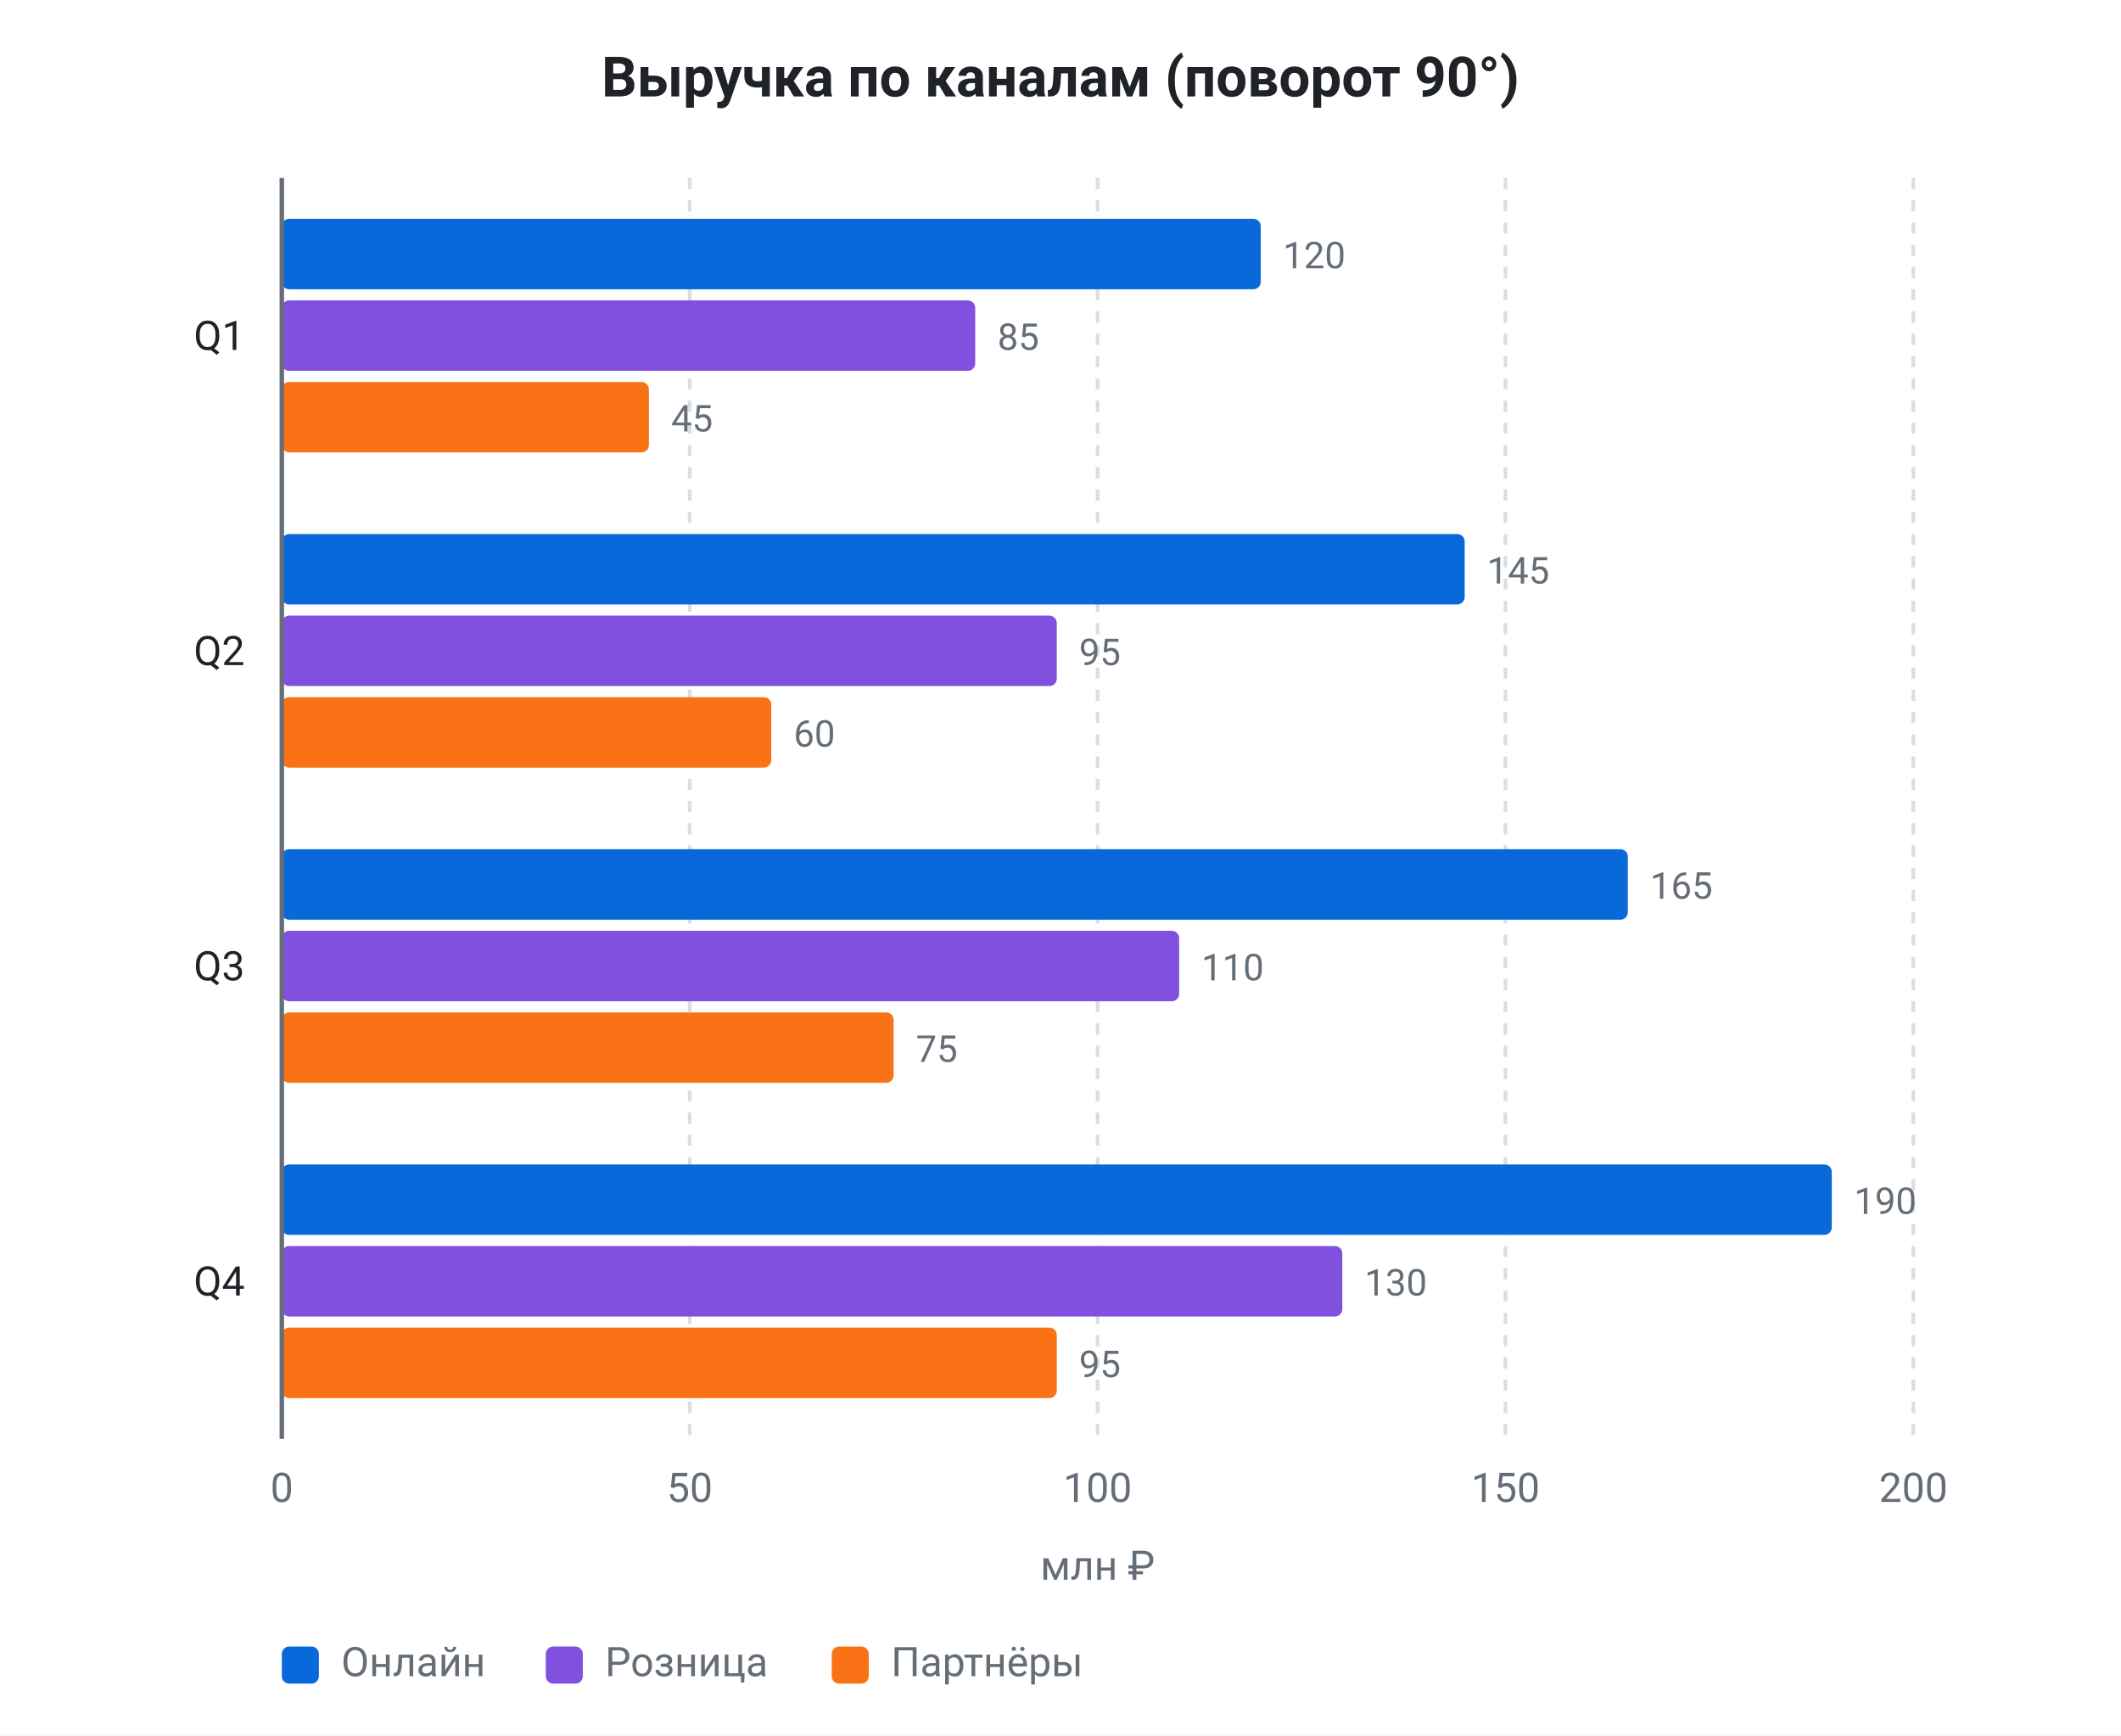
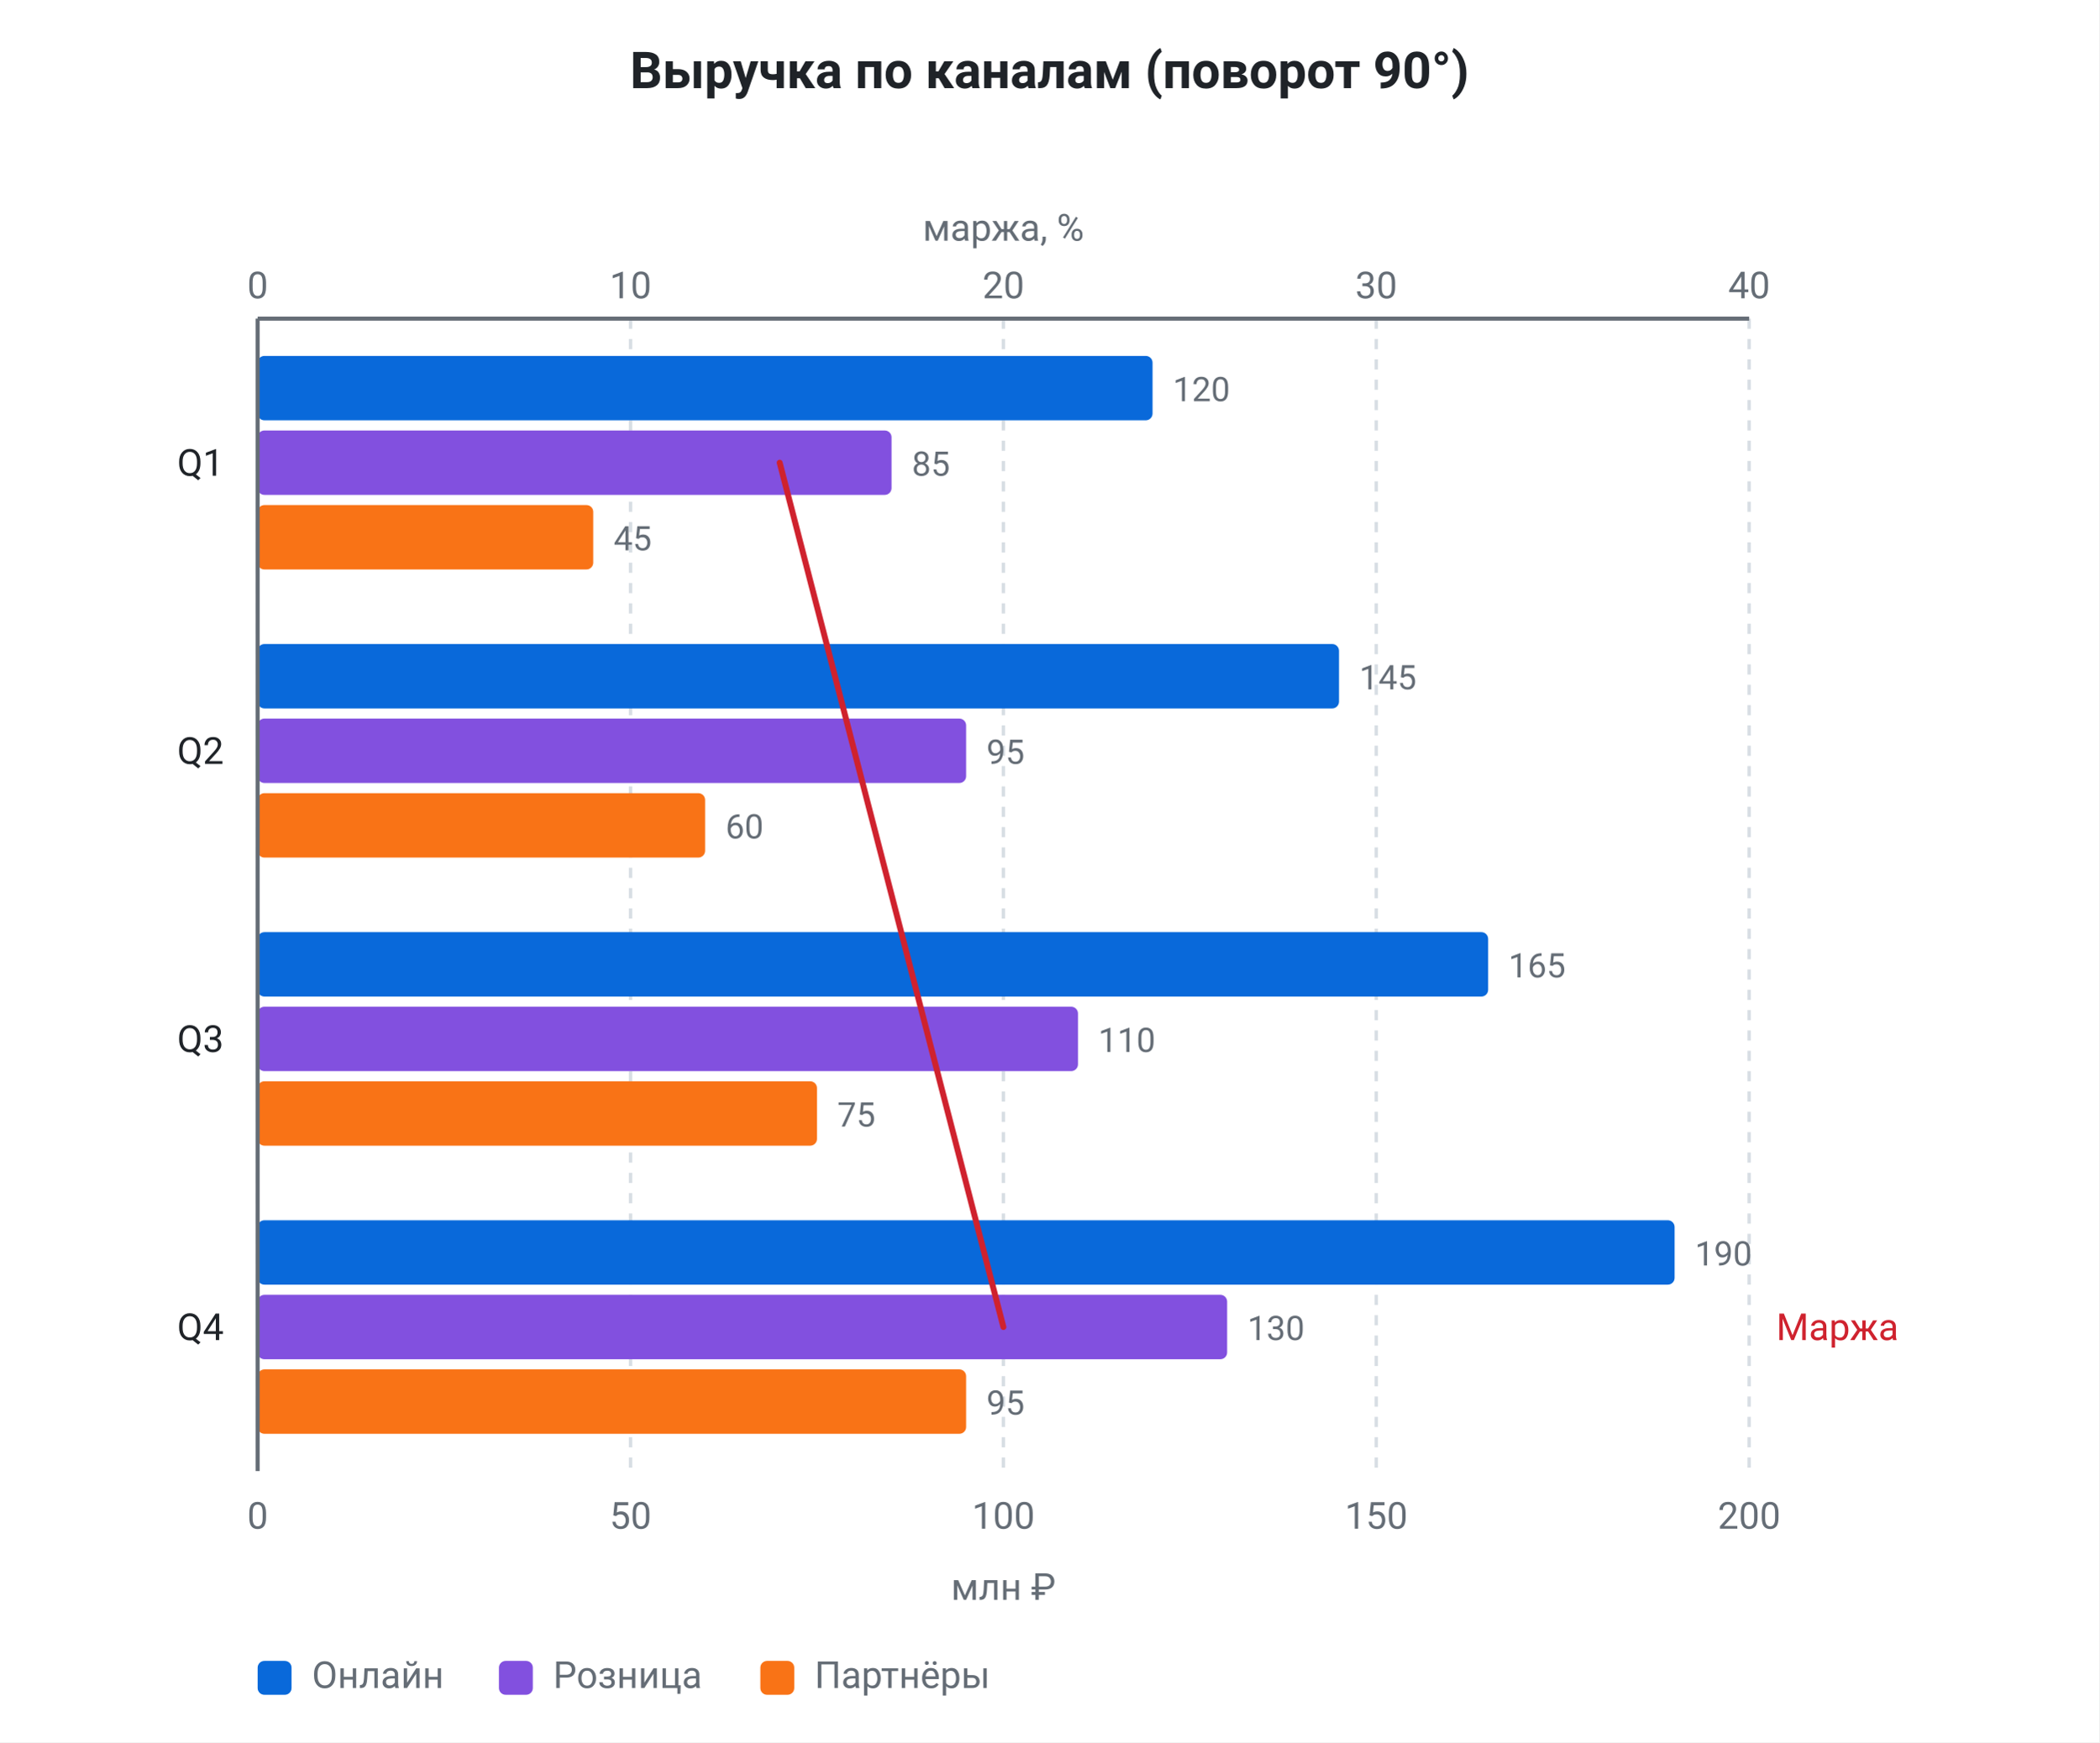
- <svg xmlns="http://www.w3.org/2000/svg" viewBox="0 0 572 468" width="572" height="468" role="img" font-family="system-ui, -apple-system, &quot;Segoe UI&quot;, Roboto, sans-serif">
-   <rect data-bg="canvas" x="0" y="0" width="572" height="468" fill="#ffffff" />
-   <text x="286" y="26" fill="#1f2328" font-size="15" text-anchor="middle" font-weight="600">Выручка по каналам (поворот 90°)</text>
-   <line x1="76" y1="48" x2="76" y2="388" stroke="#d8dee4" stroke-width="1" stroke-dasharray="3 3" />
-   <text x="76" y="405" fill="#656d76" font-size="11" text-anchor="middle">0</text>
-   <line x1="186" y1="48" x2="186" y2="388" stroke="#d8dee4" stroke-width="1" stroke-dasharray="3 3" />
-   <text x="186" y="405" fill="#656d76" font-size="11" text-anchor="middle">50</text>
-   <line x1="296" y1="48" x2="296" y2="388" stroke="#d8dee4" stroke-width="1" stroke-dasharray="3 3" />
-   <text x="296" y="405" fill="#656d76" font-size="11" text-anchor="middle">100</text>
-   <line x1="406" y1="48" x2="406" y2="388" stroke="#d8dee4" stroke-width="1" stroke-dasharray="3 3" />
-   <text x="406" y="405" fill="#656d76" font-size="11" text-anchor="middle">150</text>
-   <line x1="516" y1="48" x2="516" y2="388" stroke="#d8dee4" stroke-width="1" stroke-dasharray="3 3" />
-   <text x="516" y="405" fill="#656d76" font-size="11" text-anchor="middle">200</text>
-   <text x="296" y="426" fill="#656d76" font-size="11" text-anchor="middle">млн ₽</text>
-   <text x="66" y="94.35" fill="#1f2328" font-size="11" text-anchor="end">Q1</text>
-   <rect x="76" y="59" width="264" height="19" fill="#0969da" rx="2" data-bar="0-0" />
-   <text x="346" y="72.35" fill="#656d76" font-size="10" text-anchor="start">120</text>
-   <rect x="76" y="81" width="187" height="19" fill="#8250df" rx="2" data-bar="0-1" />
-   <text x="269" y="94.35" fill="#656d76" font-size="10" text-anchor="start">85</text>
-   <rect x="76" y="103" width="99" height="19" fill="#f97316" rx="2" data-bar="0-2" />
-   <text x="181" y="116.35" fill="#656d76" font-size="10" text-anchor="start">45</text>
-   <text x="66" y="179.35" fill="#1f2328" font-size="11" text-anchor="end">Q2</text>
-   <rect x="76" y="144" width="319" height="19" fill="#0969da" rx="2" data-bar="1-0" />
-   <text x="401" y="157.35" fill="#656d76" font-size="10" text-anchor="start">145</text>
-   <rect x="76" y="166" width="209" height="19" fill="#8250df" rx="2" data-bar="1-1" />
-   <text x="291" y="179.35" fill="#656d76" font-size="10" text-anchor="start">95</text>
-   <rect x="76" y="188" width="132" height="19" fill="#f97316" rx="2" data-bar="1-2" />
-   <text x="214" y="201.35" fill="#656d76" font-size="10" text-anchor="start">60</text>
-   <text x="66" y="264.35" fill="#1f2328" font-size="11" text-anchor="end">Q3</text>
-   <rect x="76" y="229" width="363" height="19" fill="#0969da" rx="2" data-bar="2-0" />
-   <text x="445" y="242.35" fill="#656d76" font-size="10" text-anchor="start">165</text>
-   <rect x="76" y="251" width="242" height="19" fill="#8250df" rx="2" data-bar="2-1" />
-   <text x="324" y="264.35" fill="#656d76" font-size="10" text-anchor="start">110</text>
-   <rect x="76" y="273" width="165" height="19" fill="#f97316" rx="2" data-bar="2-2" />
-   <text x="247" y="286.35" fill="#656d76" font-size="10" text-anchor="start">75</text>
-   <text x="66" y="349.35" fill="#1f2328" font-size="11" text-anchor="end">Q4</text>
-   <rect x="76" y="314" width="418" height="19" fill="#0969da" rx="2" data-bar="3-0" />
-   <text x="500" y="327.35" fill="#656d76" font-size="10" text-anchor="start">190</text>
-   <rect x="76" y="336" width="286" height="19" fill="#8250df" rx="2" data-bar="3-1" />
-   <text x="368" y="349.35" fill="#656d76" font-size="10" text-anchor="start">130</text>
-   <rect x="76" y="358" width="209" height="19" fill="#f97316" rx="2" data-bar="3-2" />
-   <text x="291" y="371.35" fill="#656d76" font-size="10" text-anchor="start">95</text>
-   <line x1="76" y1="48" x2="76" y2="388" stroke="#656d76" stroke-width="1.2" />
-   <rect x="76" y="444" width="10" height="10" fill="#0969da" rx="2" />
-   <text x="92" y="452" fill="#656d76" font-size="11" text-anchor="start">Онлайн</text>
-   <rect x="147.18" y="444" width="10" height="10" fill="#8250df" rx="2" />
-   <text x="163.18" y="452" fill="#656d76" font-size="11" text-anchor="start">Розница</text>
-   <rect x="224.3" y="444" width="10" height="10" fill="#f97316" rx="2" />
-   <text x="240.3" y="452" fill="#656d76" font-size="11" text-anchor="start">Партнёры</text>
+ <svg xmlns="http://www.w3.org/2000/svg" viewBox="0 0 619.24 514" width="619.24" height="514" role="img" font-family="system-ui, -apple-system, &quot;Segoe UI&quot;, Roboto, sans-serif">
+   <rect data-bg="canvas" x="0" y="0" width="619.24" height="514" fill="#ffffff" />
+   <text x="309.62" y="26" fill="#1f2328" font-size="15" text-anchor="middle" font-weight="600">Выручка по каналам (поворот 90°)</text>
+   <line x1="76" y1="94" x2="76" y2="434" stroke="#d8dee4" stroke-width="1" stroke-dasharray="3 3" />
+   <text x="76" y="451" fill="#656d76" font-size="11" text-anchor="middle">0</text>
+   <line x1="186" y1="94" x2="186" y2="434" stroke="#d8dee4" stroke-width="1" stroke-dasharray="3 3" />
+   <text x="186" y="451" fill="#656d76" font-size="11" text-anchor="middle">50</text>
+   <line x1="296" y1="94" x2="296" y2="434" stroke="#d8dee4" stroke-width="1" stroke-dasharray="3 3" />
+   <text x="296" y="451" fill="#656d76" font-size="11" text-anchor="middle">100</text>
+   <line x1="406" y1="94" x2="406" y2="434" stroke="#d8dee4" stroke-width="1" stroke-dasharray="3 3" />
+   <text x="406" y="451" fill="#656d76" font-size="11" text-anchor="middle">150</text>
+   <line x1="516" y1="94" x2="516" y2="434" stroke="#d8dee4" stroke-width="1" stroke-dasharray="3 3" />
+   <text x="516" y="451" fill="#656d76" font-size="11" text-anchor="middle">200</text>
+   <text x="296" y="472" fill="#656d76" font-size="11" text-anchor="middle">млн ₽</text>
+   <line x1="76" y1="94" x2="516" y2="94" stroke="#656d76" stroke-width="1.2" data-axis-line="y2" />
+   <text x="76" y="88" fill="#656d76" font-size="11" text-anchor="middle" data-y2-tick="0">0</text>
+   <text x="186" y="88" fill="#656d76" font-size="11" text-anchor="middle" data-y2-tick="10">10</text>
+   <text x="296" y="88" fill="#656d76" font-size="11" text-anchor="middle" data-y2-tick="20">20</text>
+   <text x="406" y="88" fill="#656d76" font-size="11" text-anchor="middle" data-y2-tick="30">30</text>
+   <text x="516" y="88" fill="#656d76" font-size="11" text-anchor="middle" data-y2-tick="40">40</text>
+   <text x="296" y="71" fill="#656d76" font-size="11" text-anchor="middle" data-y2-label="1">маржа, %</text>
+   <text x="66" y="140.35" fill="#1f2328" font-size="11" text-anchor="end">Q1</text>
+   <rect x="76" y="105" width="264" height="19" fill="#0969da" rx="2" data-bar="0-0" />
+   <text x="346" y="118.35" fill="#656d76" font-size="10" text-anchor="start">120</text>
+   <rect x="76" y="127" width="187" height="19" fill="#8250df" rx="2" data-bar="0-1" />
+   <text x="269" y="140.35" fill="#656d76" font-size="10" text-anchor="start">85</text>
+   <rect x="76" y="149" width="99" height="19" fill="#f97316" rx="2" data-bar="0-2" />
+   <text x="181" y="162.35" fill="#656d76" font-size="10" text-anchor="start">45</text>
+   <text x="66" y="225.35" fill="#1f2328" font-size="11" text-anchor="end">Q2</text>
+   <rect x="76" y="190" width="319" height="19" fill="#0969da" rx="2" data-bar="1-0" />
+   <text x="401" y="203.35" fill="#656d76" font-size="10" text-anchor="start">145</text>
+   <rect x="76" y="212" width="209" height="19" fill="#8250df" rx="2" data-bar="1-1" />
+   <text x="291" y="225.35" fill="#656d76" font-size="10" text-anchor="start">95</text>
+   <rect x="76" y="234" width="132" height="19" fill="#f97316" rx="2" data-bar="1-2" />
+   <text x="214" y="247.35" fill="#656d76" font-size="10" text-anchor="start">60</text>
+   <text x="66" y="310.35" fill="#1f2328" font-size="11" text-anchor="end">Q3</text>
+   <rect x="76" y="275" width="363" height="19" fill="#0969da" rx="2" data-bar="2-0" />
+   <text x="445" y="288.35" fill="#656d76" font-size="10" text-anchor="start">165</text>
+   <rect x="76" y="297" width="242" height="19" fill="#8250df" rx="2" data-bar="2-1" />
+   <text x="324" y="310.35" fill="#656d76" font-size="10" text-anchor="start">110</text>
+   <rect x="76" y="319" width="165" height="19" fill="#f97316" rx="2" data-bar="2-2" />
+   <text x="247" y="332.35" fill="#656d76" font-size="10" text-anchor="start">75</text>
+   <text x="66" y="395.35" fill="#1f2328" font-size="11" text-anchor="end">Q4</text>
+   <rect x="76" y="360" width="418" height="19" fill="#0969da" rx="2" data-bar="3-0" />
+   <text x="500" y="373.35" fill="#656d76" font-size="10" text-anchor="start">190</text>
+   <rect x="76" y="382" width="286" height="19" fill="#8250df" rx="2" data-bar="3-1" />
+   <text x="368" y="395.35" fill="#656d76" font-size="10" text-anchor="start">130</text>
+   <rect x="76" y="404" width="209" height="19" fill="#f97316" rx="2" data-bar="3-2" />
+   <text x="291" y="417.35" fill="#656d76" font-size="10" text-anchor="start">95</text>
+   <line x1="76" y1="94" x2="76" y2="434" stroke="#656d76" stroke-width="1.2" />
+   <polyline points="230,136.5 252,221.5 274,306.5 296,391.5" fill="none" stroke="#cf222e" stroke-width="1.75" stroke-linejoin="round" stroke-linecap="round" data-line="0" data-axis="y2" />
+   <text x="524" y="395.35" fill="#cf222e" font-size="11" text-anchor="start" data-line-label="Маржа">Маржа</text>
+   <rect x="76" y="490" width="10" height="10" fill="#0969da" rx="2" />
+   <text x="92" y="498" fill="#656d76" font-size="11" text-anchor="start">Онлайн</text>
+   <rect x="147.18" y="490" width="10" height="10" fill="#8250df" rx="2" />
+   <text x="163.18" y="498" fill="#656d76" font-size="11" text-anchor="start">Розница</text>
+   <rect x="224.3" y="490" width="10" height="10" fill="#f97316" rx="2" />
+   <text x="240.3" y="498" fill="#656d76" font-size="11" text-anchor="start">Партнёры</text>
</svg>
